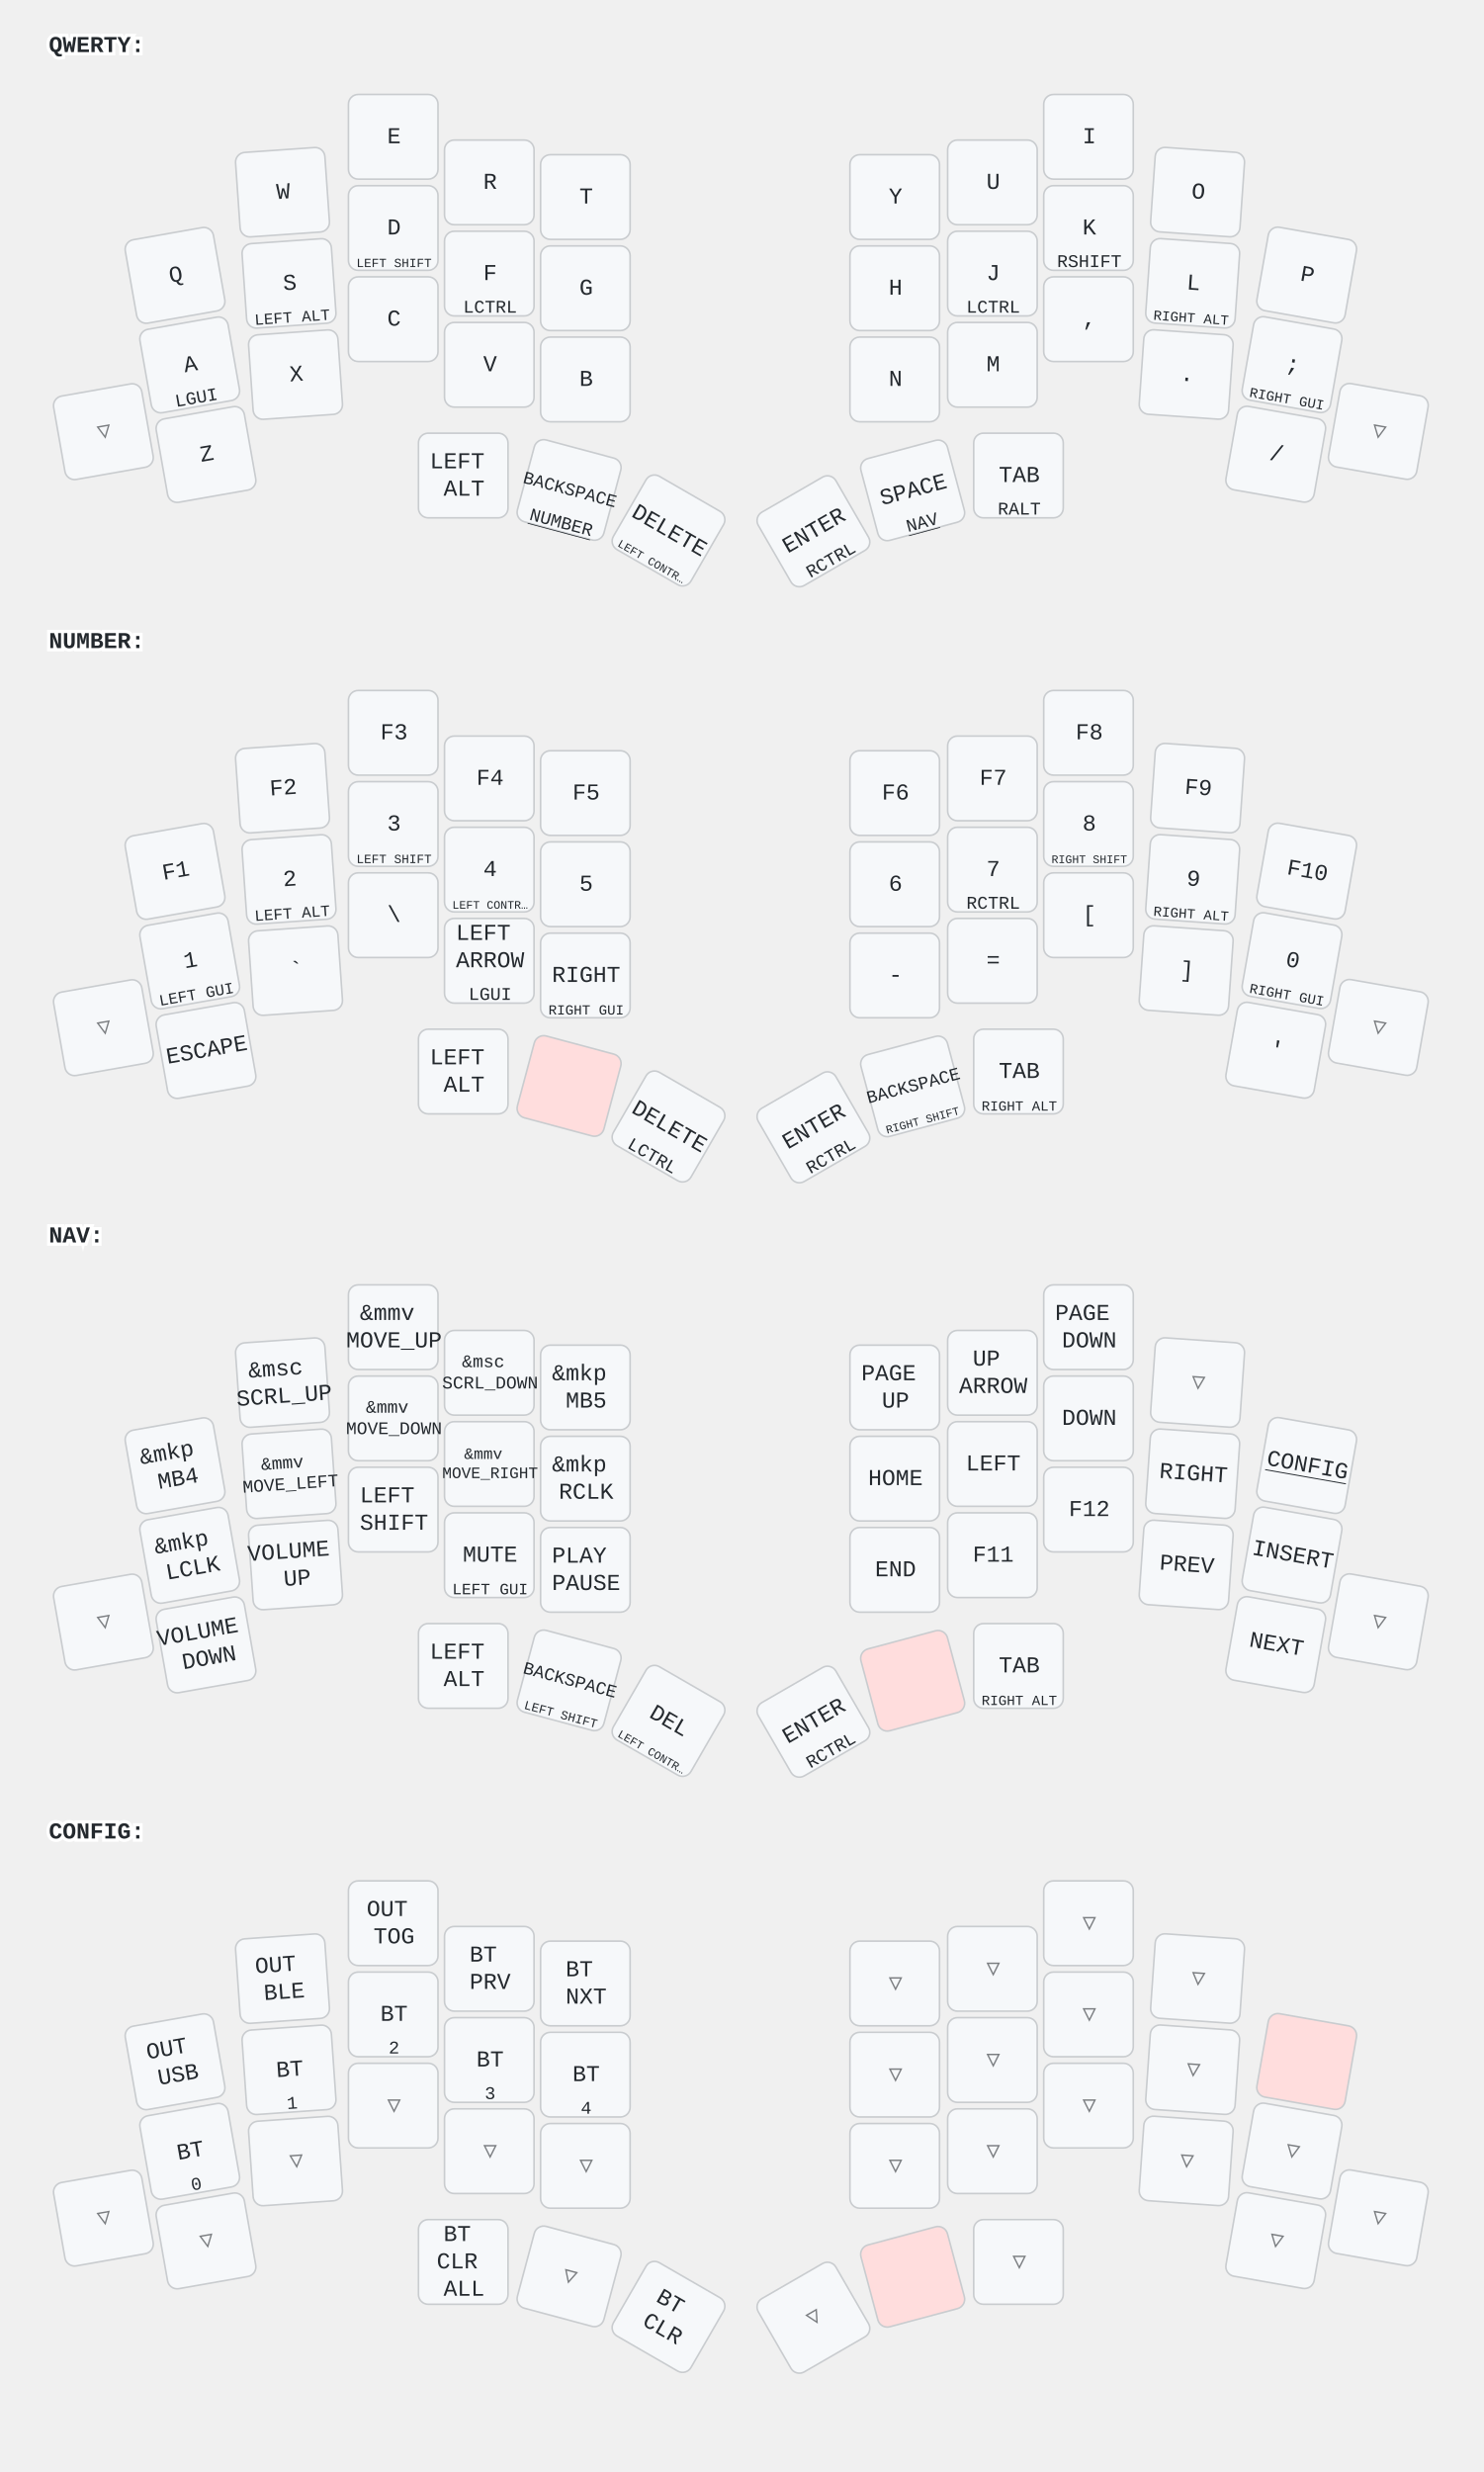
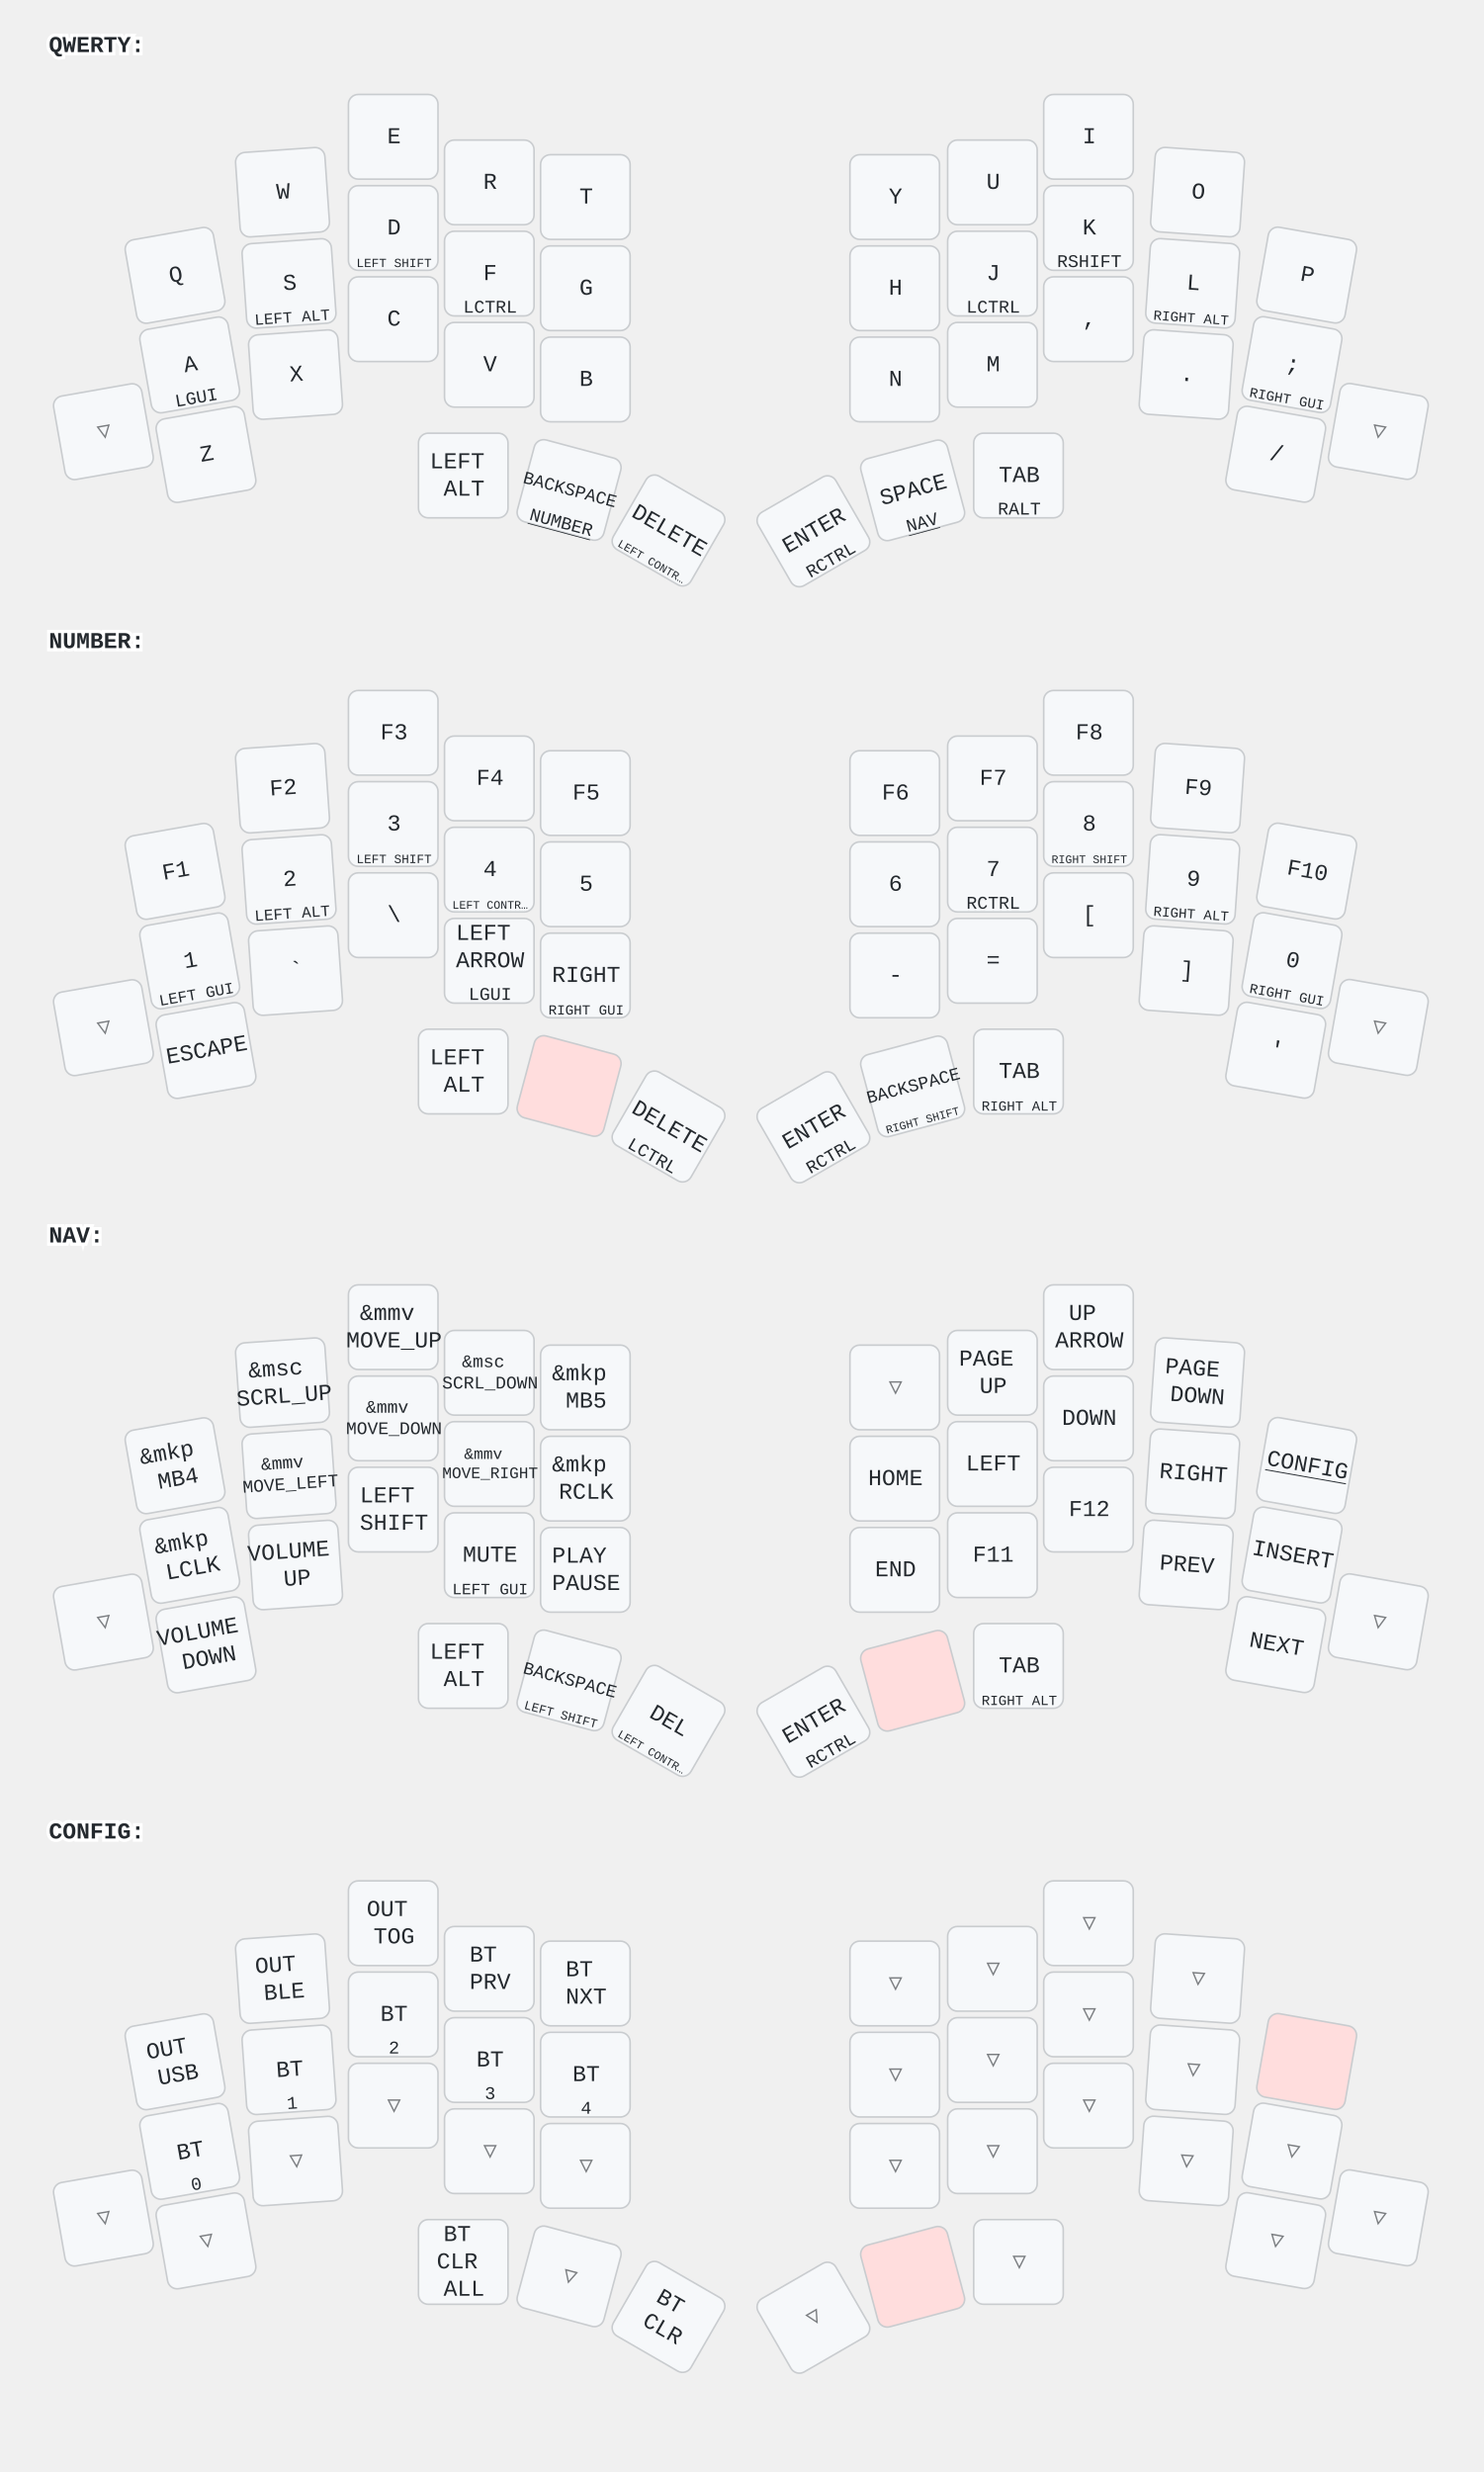
<svg xmlns="http://www.w3.org/2000/svg" width="911" height="1518" viewBox="0 0 911 1518" class="keymap">
  <style>/* inherit to force styles through use tags */
svg path {
    fill: inherit;
}

/* font and background color specifications */
svg.keymap {
    font-family: SFMono-Regular,Consolas,Liberation Mono,Menlo,monospace;
    font-size: 14px;
    font-kerning: normal;
    text-rendering: optimizeLegibility;
    fill: #24292e;
}

/* default key styling */
rect.key {
    fill: #f6f8fa;
}

rect.key, rect.combo {
    stroke: #c9cccf;
    stroke-width: 1;
}

/* default key side styling, only used is draw_key_sides is set */
rect.side {
    filter: brightness(90%);
}

/* color accent for combo boxes */
rect.combo, rect.combo-separate {
    fill: #cdf;
}

/* color accent for held keys */
rect.held, rect.combo.held {
    fill: #fdd;
}

/* color accent for ghost (optional) keys */
rect.ghost, rect.combo.ghost {
    stroke-dasharray: 4, 4;
    stroke-width: 2;
}

text {
    text-anchor: middle;
    dominant-baseline: middle;
}

/* styling for layer labels */
text.label {
    font-weight: bold;
    text-anchor: start;
    stroke: white;
    stroke-width: 4;
    paint-order: stroke;
}

/* styling for optional footer */
text.footer {
    text-anchor: end;
    dominant-baseline: auto;
    stroke: white;
    stroke-width: 4;
    paint-order: stroke;
}

/* styling for combo tap, and key non-tap label text */
text.combo, text.hold, text.shifted, text.left, text.right {
    font-size: 11px;
}

text.hold {
    text-anchor: middle;
    dominant-baseline: auto;
}

text.shifted {
    text-anchor: middle;
    dominant-baseline: hanging;
}

text.left {
    text-anchor: start;
}

text.right {
    text-anchor: end;
}

text.layer-activator {
    text-decoration: underline;
}

/* styling for hold/shifted label text in combo box */
text.combo.hold, text.combo.shifted, text.combo.left, text.combo.right {
    font-size: 8px;
}

/* lighter symbol for transparent keys */
text.trans {
    fill: #7b7e81;
}

/* styling for combo dendrons */
path.combo {
    stroke-width: 1;
    stroke: gray;
    fill: none;
}

/* Start Tabler Icons Cleanup */
/* cannot use height/width with glyphs */
.icon-tabler &gt; path {
    fill: inherit;
    stroke: inherit;
    stroke-width: 2;
}
/* hide tabler's default box */
.icon-tabler &gt; path[stroke="none"][fill="none"] {
    visibility: hidden;
}
/* End Tabler Icons Cleanup */
</style>
  <g transform="translate(30, 0)" class="layer-QWERTY">
    <text x="0" y="28" class="label" id="QWERTY">QWERTY:</text>
    <g transform="translate(0, 56)">
      <g transform="translate(78, 113) rotate(-10.0)" class="key keypos-0">
        <rect rx="6" ry="6" x="-28" y="-26" width="55" height="52" class="key" />
        <text x="0" y="0" class="key tap">Q</text>
      </g>
      <g transform="translate(144, 62) rotate(-4.0)" class="key keypos-1">
        <rect rx="6" ry="6" x="-28" y="-26" width="55" height="52" class="key" />
        <text x="0" y="0" class="key tap">W</text>
      </g>
      <g transform="translate(212, 28)" class="key keypos-2">
        <rect rx="6" ry="6" x="-28" y="-26" width="55" height="52" class="key" />
        <text x="0" y="0" class="key tap">E</text>
      </g>
      <g transform="translate(271, 56)" class="key keypos-3">
        <rect rx="6" ry="6" x="-28" y="-26" width="55" height="52" class="key" />
        <text x="0" y="0" class="key tap">R</text>
      </g>
      <g transform="translate(330, 65)" class="key keypos-4">
        <rect rx="6" ry="6" x="-28" y="-26" width="55" height="52" class="key" />
        <text x="0" y="0" class="key tap">T</text>
      </g>
      <g transform="translate(520, 65)" class="key keypos-5">
        <rect rx="6" ry="6" x="-28" y="-26" width="55" height="52" class="key" />
        <text x="0" y="0" class="key tap">Y</text>
      </g>
      <g transform="translate(580, 56)" class="key keypos-6">
        <rect rx="6" ry="6" x="-28" y="-26" width="55" height="52" class="key" />
        <text x="0" y="0" class="key tap">U</text>
      </g>
      <g transform="translate(639, 28)" class="key keypos-7">
        <rect rx="6" ry="6" x="-28" y="-26" width="55" height="52" class="key" />
        <text x="0" y="0" class="key tap">I</text>
      </g>
      <g transform="translate(706, 62) rotate(4.0)" class="key keypos-8">
        <rect rx="6" ry="6" x="-28" y="-26" width="55" height="52" class="key" />
        <text x="0" y="0" class="key tap">O</text>
      </g>
      <g transform="translate(773, 113) rotate(10.0)" class="key keypos-9">
        <rect rx="6" ry="6" x="-28" y="-26" width="55" height="52" class="key" />
        <text x="0" y="0" class="key tap">P</text>
      </g>
      <g transform="translate(87, 168) rotate(-10.0)" class="key keypos-10">
        <rect rx="6" ry="6" x="-28" y="-26" width="55" height="52" class="key" />
        <text x="0" y="0" class="key tap">A</text>
        <text x="0" y="24" class="key hold">LGUI</text>
      </g>
      <g transform="translate(148, 118) rotate(-4.0)" class="key keypos-11">
        <rect rx="6" ry="6" x="-28" y="-26" width="55" height="52" class="key" />
        <text x="0" y="0" class="key tap">S</text>
        <text x="0" y="24" class="key hold">
          <tspan style="font-size: 88%">LEFT ALT</tspan>
        </text>
      </g>
      <g transform="translate(212, 84)" class="key keypos-12">
        <rect rx="6" ry="6" x="-28" y="-26" width="55" height="52" class="key" />
        <text x="0" y="0" class="key tap">D</text>
        <text x="0" y="24" class="key hold">
          <tspan style="font-size: 70%">LEFT SHIFT</tspan>
        </text>
      </g>
      <g transform="translate(271, 112)" class="key keypos-13">
        <rect rx="6" ry="6" x="-28" y="-26" width="55" height="52" class="key" />
        <text x="0" y="0" class="key tap">F</text>
        <text x="0" y="24" class="key hold">LCTRL</text>
      </g>
      <g transform="translate(330, 121)" class="key keypos-14">
        <rect rx="6" ry="6" x="-28" y="-26" width="55" height="52" class="key" />
        <text x="0" y="0" class="key tap">G</text>
      </g>
      <g transform="translate(520, 121)" class="key keypos-15">
        <rect rx="6" ry="6" x="-28" y="-26" width="55" height="52" class="key" />
        <text x="0" y="0" class="key tap">H</text>
      </g>
      <g transform="translate(580, 112)" class="key keypos-16">
        <rect rx="6" ry="6" x="-28" y="-26" width="55" height="52" class="key" />
        <text x="0" y="0" class="key tap">J</text>
        <text x="0" y="24" class="key hold">LCTRL</text>
      </g>
      <g transform="translate(639, 84)" class="key keypos-17">
        <rect rx="6" ry="6" x="-28" y="-26" width="55" height="52" class="key" />
        <text x="0" y="0" class="key tap">K</text>
        <text x="0" y="24" class="key hold">RSHIFT</text>
      </g>
      <g transform="translate(703, 118) rotate(4.0)" class="key keypos-18">
        <rect rx="6" ry="6" x="-28" y="-26" width="55" height="52" class="key" />
        <text x="0" y="0" class="key tap">L</text>
        <text x="0" y="24" class="key hold">
          <tspan style="font-size: 78%">RIGHT ALT</tspan>
        </text>
      </g>
      <g transform="translate(764, 168) rotate(10.0)" class="key keypos-19">
        <rect rx="6" ry="6" x="-28" y="-26" width="55" height="52" class="key" />
        <text x="0" y="0" class="key tap">;</text>
        <text x="0" y="24" class="key hold">
          <tspan style="font-size: 78%">RIGHT GUI</tspan>
        </text>
      </g>
      <g transform="translate(34, 209) rotate(-10.0)" class="key trans keypos-20">
        <rect rx="6" ry="6" x="-28" y="-26" width="55" height="52" class="key trans" />
        <text x="0" y="0" class="key trans tap">▽</text>
      </g>
      <g transform="translate(97, 223) rotate(-10.0)" class="key keypos-21">
        <rect rx="6" ry="6" x="-28" y="-26" width="55" height="52" class="key" />
        <text x="0" y="0" class="key tap">Z</text>
      </g>
      <g transform="translate(152, 174) rotate(-4.0)" class="key keypos-22">
        <rect rx="6" ry="6" x="-28" y="-26" width="55" height="52" class="key" />
        <text x="0" y="0" class="key tap">X</text>
      </g>
      <g transform="translate(212, 140)" class="key keypos-23">
        <rect rx="6" ry="6" x="-28" y="-26" width="55" height="52" class="key" />
        <text x="0" y="0" class="key tap">C</text>
      </g>
      <g transform="translate(271, 168)" class="key keypos-24">
        <rect rx="6" ry="6" x="-28" y="-26" width="55" height="52" class="key" />
        <text x="0" y="0" class="key tap">V</text>
      </g>
      <g transform="translate(330, 177)" class="key keypos-25">
        <rect rx="6" ry="6" x="-28" y="-26" width="55" height="52" class="key" />
        <text x="0" y="0" class="key tap">B</text>
      </g>
      <g transform="translate(520, 177)" class="key keypos-26">
        <rect rx="6" ry="6" x="-28" y="-26" width="55" height="52" class="key" />
        <text x="0" y="0" class="key tap">N</text>
      </g>
      <g transform="translate(580, 168)" class="key keypos-27">
        <rect rx="6" ry="6" x="-28" y="-26" width="55" height="52" class="key" />
        <text x="0" y="0" class="key tap">M</text>
      </g>
      <g transform="translate(639, 140)" class="key keypos-28">
        <rect rx="6" ry="6" x="-28" y="-26" width="55" height="52" class="key" />
        <text x="0" y="0" class="key tap">,</text>
      </g>
      <g transform="translate(699, 174) rotate(4.0)" class="key keypos-29">
        <rect rx="6" ry="6" x="-28" y="-26" width="55" height="52" class="key" />
        <text x="0" y="0" class="key tap">.</text>
      </g>
      <g transform="translate(754, 223) rotate(10.0)" class="key keypos-30">
        <rect rx="6" ry="6" x="-28" y="-26" width="55" height="52" class="key" />
        <text x="0" y="0" class="key tap">/</text>
      </g>
      <g transform="translate(817, 209) rotate(10.0)" class="key trans keypos-31">
        <rect rx="6" ry="6" x="-28" y="-26" width="55" height="52" class="key trans" />
        <text x="0" y="0" class="key trans tap">▽</text>
      </g>
      <g transform="translate(255, 236)" class="key keypos-32">
        <rect rx="6" ry="6" x="-28" y="-26" width="55" height="52" class="key" />
        <text x="0" y="0" class="key tap">
          <tspan x="0" dy="-0.6em">LEFT</tspan>
          <tspan x="0" dy="1.2em">ALT</tspan>
        </text>
      </g>
      <g transform="translate(320, 245) rotate(15.0)" class="key keypos-33">
        <rect rx="6" ry="6" x="-28" y="-26" width="55" height="52" class="key" />
        <text x="0" y="0" class="key tap">
          <tspan style="font-size: 78%">BACKSPACE</tspan>
        </text>
        <a href="#NUMBER">
          <text x="0" y="24" class="key hold layer-activator">NUMBER</text>
        </a>
      </g>
      <g transform="translate(381, 270) rotate(30.0)" class="key keypos-34">
        <rect rx="6" ry="6" x="-28" y="-26" width="55" height="52" class="key" />
        <text x="0" y="0" class="key tap">DELETE</text>
        <text x="0" y="24" class="key hold">
          <tspan style="font-size: 64%">LEFT CONTR…</tspan>
        </text>
      </g>
      <g transform="translate(470, 270) rotate(-30.0)" class="key keypos-35">
        <rect rx="6" ry="6" x="-28" y="-26" width="55" height="52" class="key" />
        <text x="0" y="0" class="key tap">ENTER</text>
        <text x="0" y="24" class="key hold">RCTRL</text>
      </g>
      <g transform="translate(531, 245) rotate(-15.0)" class="key keypos-36">
        <rect rx="6" ry="6" x="-28" y="-26" width="55" height="52" class="key" />
        <text x="0" y="0" class="key tap">SPACE</text>
        <a href="#NAV">
          <text x="0" y="24" class="key hold layer-activator">NAV</text>
        </a>
      </g>
      <g transform="translate(596, 236)" class="key keypos-37">
        <rect rx="6" ry="6" x="-28" y="-26" width="55" height="52" class="key" />
        <text x="0" y="0" class="key tap">TAB</text>
        <text x="0" y="24" class="key hold">RALT</text>
      </g>
    </g>
  </g>
  <g transform="translate(30, 366)" class="layer-NUMBER">
    <text x="0" y="28" class="label" id="NUMBER">NUMBER:</text>
    <g transform="translate(0, 56)">
      <g transform="translate(78, 113) rotate(-10.0)" class="key keypos-0">
        <rect rx="6" ry="6" x="-28" y="-26" width="55" height="52" class="key" />
        <text x="0" y="0" class="key tap">F1</text>
      </g>
      <g transform="translate(144, 62) rotate(-4.0)" class="key keypos-1">
        <rect rx="6" ry="6" x="-28" y="-26" width="55" height="52" class="key" />
        <text x="0" y="0" class="key tap">F2</text>
      </g>
      <g transform="translate(212, 28)" class="key keypos-2">
        <rect rx="6" ry="6" x="-28" y="-26" width="55" height="52" class="key" />
        <text x="0" y="0" class="key tap">F3</text>
      </g>
      <g transform="translate(271, 56)" class="key keypos-3">
        <rect rx="6" ry="6" x="-28" y="-26" width="55" height="52" class="key" />
        <text x="0" y="0" class="key tap">F4</text>
      </g>
      <g transform="translate(330, 65)" class="key keypos-4">
        <rect rx="6" ry="6" x="-28" y="-26" width="55" height="52" class="key" />
        <text x="0" y="0" class="key tap">F5</text>
      </g>
      <g transform="translate(520, 65)" class="key keypos-5">
        <rect rx="6" ry="6" x="-28" y="-26" width="55" height="52" class="key" />
        <text x="0" y="0" class="key tap">F6</text>
      </g>
      <g transform="translate(580, 56)" class="key keypos-6">
        <rect rx="6" ry="6" x="-28" y="-26" width="55" height="52" class="key" />
        <text x="0" y="0" class="key tap">F7</text>
      </g>
      <g transform="translate(639, 28)" class="key keypos-7">
        <rect rx="6" ry="6" x="-28" y="-26" width="55" height="52" class="key" />
        <text x="0" y="0" class="key tap">F8</text>
      </g>
      <g transform="translate(706, 62) rotate(4.0)" class="key keypos-8">
        <rect rx="6" ry="6" x="-28" y="-26" width="55" height="52" class="key" />
        <text x="0" y="0" class="key tap">F9</text>
      </g>
      <g transform="translate(773, 113) rotate(10.0)" class="key keypos-9">
        <rect rx="6" ry="6" x="-28" y="-26" width="55" height="52" class="key" />
        <text x="0" y="0" class="key tap">F10</text>
      </g>
      <g transform="translate(87, 168) rotate(-10.0)" class="key keypos-10">
        <rect rx="6" ry="6" x="-28" y="-26" width="55" height="52" class="key" />
        <text x="0" y="0" class="key tap">1</text>
        <text x="0" y="24" class="key hold">
          <tspan style="font-size: 88%">LEFT GUI</tspan>
        </text>
      </g>
      <g transform="translate(148, 118) rotate(-4.0)" class="key keypos-11">
        <rect rx="6" ry="6" x="-28" y="-26" width="55" height="52" class="key" />
        <text x="0" y="0" class="key tap">2</text>
        <text x="0" y="24" class="key hold">
          <tspan style="font-size: 88%">LEFT ALT</tspan>
        </text>
      </g>
      <g transform="translate(212, 84)" class="key keypos-12">
        <rect rx="6" ry="6" x="-28" y="-26" width="55" height="52" class="key" />
        <text x="0" y="0" class="key tap">3</text>
        <text x="0" y="24" class="key hold">
          <tspan style="font-size: 70%">LEFT SHIFT</tspan>
        </text>
      </g>
      <g transform="translate(271, 112)" class="key keypos-13">
        <rect rx="6" ry="6" x="-28" y="-26" width="55" height="52" class="key" />
        <text x="0" y="0" class="key tap">4</text>
        <text x="0" y="24" class="key hold">
          <tspan style="font-size: 64%">LEFT CONTR…</tspan>
        </text>
      </g>
      <g transform="translate(330, 121)" class="key keypos-14">
        <rect rx="6" ry="6" x="-28" y="-26" width="55" height="52" class="key" />
        <text x="0" y="0" class="key tap">5</text>
      </g>
      <g transform="translate(520, 121)" class="key keypos-15">
        <rect rx="6" ry="6" x="-28" y="-26" width="55" height="52" class="key" />
        <text x="0" y="0" class="key tap">6</text>
      </g>
      <g transform="translate(580, 112)" class="key keypos-16">
        <rect rx="6" ry="6" x="-28" y="-26" width="55" height="52" class="key" />
        <text x="0" y="0" class="key tap">7</text>
        <text x="0" y="24" class="key hold">RCTRL</text>
      </g>
      <g transform="translate(639, 84)" class="key keypos-17">
        <rect rx="6" ry="6" x="-28" y="-26" width="55" height="52" class="key" />
        <text x="0" y="0" class="key tap">8</text>
        <text x="0" y="24" class="key hold">
          <tspan style="font-size: 64%">RIGHT SHIFT</tspan>
        </text>
      </g>
      <g transform="translate(703, 118) rotate(4.0)" class="key keypos-18">
        <rect rx="6" ry="6" x="-28" y="-26" width="55" height="52" class="key" />
        <text x="0" y="0" class="key tap">9</text>
        <text x="0" y="24" class="key hold">
          <tspan style="font-size: 78%">RIGHT ALT</tspan>
        </text>
      </g>
      <g transform="translate(764, 168) rotate(10.0)" class="key keypos-19">
        <rect rx="6" ry="6" x="-28" y="-26" width="55" height="52" class="key" />
        <text x="0" y="0" class="key tap">0</text>
        <text x="0" y="24" class="key hold">
          <tspan style="font-size: 78%">RIGHT GUI</tspan>
        </text>
      </g>
      <g transform="translate(34, 209) rotate(-10.0)" class="key trans keypos-20">
        <rect rx="6" ry="6" x="-28" y="-26" width="55" height="52" class="key trans" />
        <text x="0" y="0" class="key trans tap">▽</text>
      </g>
      <g transform="translate(97, 223) rotate(-10.0)" class="key keypos-21">
        <rect rx="6" ry="6" x="-28" y="-26" width="55" height="52" class="key" />
        <text x="0" y="0" class="key tap">ESCAPE</text>
      </g>
      <g transform="translate(152, 174) rotate(-4.0)" class="key keypos-22">
        <rect rx="6" ry="6" x="-28" y="-26" width="55" height="52" class="key" />
        <text x="0" y="0" class="key tap">`</text>
      </g>
      <g transform="translate(212, 140)" class="key keypos-23">
        <rect rx="6" ry="6" x="-28" y="-26" width="55" height="52" class="key" />
        <text x="0" y="0" class="key tap">\</text>
      </g>
      <g transform="translate(271, 168)" class="key keypos-24">
        <rect rx="6" ry="6" x="-28" y="-26" width="55" height="52" class="key" />
        <text x="0" y="0" class="key tap">
          <tspan x="0" dy="-1.2em">LEFT</tspan>
          <tspan x="0" dy="1.2em">ARROW</tspan>
        </text>
        <text x="0" y="24" class="key hold">LGUI</text>
      </g>
      <g transform="translate(330, 177)" class="key keypos-25">
        <rect rx="6" ry="6" x="-28" y="-26" width="55" height="52" class="key" />
        <text x="0" y="0" class="key tap">RIGHT</text>
        <text x="0" y="24" class="key hold">
          <tspan style="font-size: 78%">RIGHT GUI</tspan>
        </text>
      </g>
      <g transform="translate(520, 177)" class="key keypos-26">
        <rect rx="6" ry="6" x="-28" y="-26" width="55" height="52" class="key" />
        <text x="0" y="0" class="key tap">-</text>
      </g>
      <g transform="translate(580, 168)" class="key keypos-27">
        <rect rx="6" ry="6" x="-28" y="-26" width="55" height="52" class="key" />
        <text x="0" y="0" class="key tap">=</text>
      </g>
      <g transform="translate(639, 140)" class="key keypos-28">
        <rect rx="6" ry="6" x="-28" y="-26" width="55" height="52" class="key" />
        <text x="0" y="0" class="key tap">[</text>
      </g>
      <g transform="translate(699, 174) rotate(4.0)" class="key keypos-29">
        <rect rx="6" ry="6" x="-28" y="-26" width="55" height="52" class="key" />
        <text x="0" y="0" class="key tap">]</text>
      </g>
      <g transform="translate(754, 223) rotate(10.0)" class="key keypos-30">
        <rect rx="6" ry="6" x="-28" y="-26" width="55" height="52" class="key" />
        <text x="0" y="0" class="key tap">'</text>
      </g>
      <g transform="translate(817, 209) rotate(10.0)" class="key trans keypos-31">
        <rect rx="6" ry="6" x="-28" y="-26" width="55" height="52" class="key trans" />
        <text x="0" y="0" class="key trans tap">▽</text>
      </g>
      <g transform="translate(255, 236)" class="key keypos-32">
        <rect rx="6" ry="6" x="-28" y="-26" width="55" height="52" class="key" />
        <text x="0" y="0" class="key tap">
          <tspan x="0" dy="-0.6em">LEFT</tspan>
          <tspan x="0" dy="1.2em">ALT</tspan>
        </text>
      </g>
      <g transform="translate(320, 245) rotate(15.0)" class="key held keypos-33">
        <rect rx="6" ry="6" x="-28" y="-26" width="55" height="52" class="key held" />
      </g>
      <g transform="translate(381, 270) rotate(30.0)" class="key keypos-34">
        <rect rx="6" ry="6" x="-28" y="-26" width="55" height="52" class="key" />
        <text x="0" y="0" class="key tap">DELETE</text>
        <text x="0" y="24" class="key hold">LCTRL</text>
      </g>
      <g transform="translate(470, 270) rotate(-30.0)" class="key keypos-35">
        <rect rx="6" ry="6" x="-28" y="-26" width="55" height="52" class="key" />
        <text x="0" y="0" class="key tap">ENTER</text>
        <text x="0" y="24" class="key hold">RCTRL</text>
      </g>
      <g transform="translate(531, 245) rotate(-15.0)" class="key keypos-36">
        <rect rx="6" ry="6" x="-28" y="-26" width="55" height="52" class="key" />
        <text x="0" y="0" class="key tap">
          <tspan style="font-size: 78%">BACKSPACE</tspan>
        </text>
        <text x="0" y="24" class="key hold">
          <tspan style="font-size: 64%">RIGHT SHIFT</tspan>
        </text>
      </g>
      <g transform="translate(596, 236)" class="key keypos-37">
        <rect rx="6" ry="6" x="-28" y="-26" width="55" height="52" class="key" />
        <text x="0" y="0" class="key tap">TAB</text>
        <text x="0" y="24" class="key hold">
          <tspan style="font-size: 78%">RIGHT ALT</tspan>
        </text>
      </g>
    </g>
  </g>
  <g transform="translate(30, 731)" class="layer-NAV">
    <text x="0" y="28" class="label" id="NAV">NAV:</text>
    <g transform="translate(0, 56)">
      <g transform="translate(78, 113) rotate(-10.0)" class="key keypos-0">
        <rect rx="6" ry="6" x="-28" y="-26" width="55" height="52" class="key" />
        <text x="0" y="0" class="key tap">
          <tspan x="0" dy="-0.6em">&amp;mkp</tspan>
          <tspan x="0" dy="1.2em">MB4</tspan>
        </text>
      </g>
      <g transform="translate(144, 62) rotate(-4.0)" class="key keypos-1">
        <rect rx="6" ry="6" x="-28" y="-26" width="55" height="52" class="key" />
        <text x="0" y="0" class="key tap">
          <tspan x="0" dy="-0.6em">&amp;msc</tspan>
          <tspan x="0" dy="1.2em">SCRL_UP</tspan>
        </text>
      </g>
      <g transform="translate(212, 28)" class="key keypos-2">
        <rect rx="6" ry="6" x="-28" y="-26" width="55" height="52" class="key" />
        <text x="0" y="0" class="key tap">
          <tspan x="0" dy="-0.6em">&amp;mmv</tspan>
          <tspan x="0" dy="1.2em">MOVE_UP</tspan>
        </text>
      </g>
      <g transform="translate(271, 56)" class="key keypos-3">
        <rect rx="6" ry="6" x="-28" y="-26" width="55" height="52" class="key" />
        <text x="0" y="0" class="key tap">
          <tspan x="0" dy="-0.6em" style="font-size: 78%">&amp;msc</tspan>
          <tspan x="0" dy="1.2em" style="font-size: 78%">SCRL_DOWN</tspan>
        </text>
      </g>
      <g transform="translate(330, 65)" class="key keypos-4">
        <rect rx="6" ry="6" x="-28" y="-26" width="55" height="52" class="key" />
        <text x="0" y="0" class="key tap">
          <tspan x="0" dy="-0.6em">&amp;mkp</tspan>
          <tspan x="0" dy="1.2em">MB5</tspan>
        </text>
      </g>
-       <g transform="translate(520, 65)" class="key keypos-5">
+       <g transform="translate(520, 65)" class="key trans keypos-5">
+         <rect rx="6" ry="6" x="-28" y="-26" width="55" height="52" class="key trans" />
+         <text x="0" y="0" class="key trans tap">▽</text>
+       </g>
+       <g transform="translate(580, 56)" class="key keypos-6">
        <rect rx="6" ry="6" x="-28" y="-26" width="55" height="52" class="key" />
        <text x="0" y="0" class="key tap">
          <tspan x="0" dy="-0.6em">PAGE</tspan>
          <tspan x="0" dy="1.2em">UP</tspan>
        </text>
      </g>
-       <g transform="translate(580, 56)" class="key keypos-6">
+       <g transform="translate(639, 28)" class="key keypos-7">
        <rect rx="6" ry="6" x="-28" y="-26" width="55" height="52" class="key" />
        <text x="0" y="0" class="key tap">
          <tspan x="0" dy="-0.6em">UP</tspan>
          <tspan x="0" dy="1.2em">ARROW</tspan>
        </text>
      </g>
-       <g transform="translate(639, 28)" class="key keypos-7">
+       <g transform="translate(706, 62) rotate(4.0)" class="key keypos-8">
        <rect rx="6" ry="6" x="-28" y="-26" width="55" height="52" class="key" />
        <text x="0" y="0" class="key tap">
          <tspan x="0" dy="-0.6em">PAGE</tspan>
          <tspan x="0" dy="1.2em">DOWN</tspan>
        </text>
-       </g>
-       <g transform="translate(706, 62) rotate(4.0)" class="key trans keypos-8">
-         <rect rx="6" ry="6" x="-28" y="-26" width="55" height="52" class="key trans" />
-         <text x="0" y="0" class="key trans tap">▽</text>
      </g>
      <g transform="translate(773, 113) rotate(10.0)" class="key keypos-9">
        <rect rx="6" ry="6" x="-28" y="-26" width="55" height="52" class="key" />
        <a href="#CONFIG">
          <text x="0" y="0" class="key tap layer-activator">CONFIG</text>
        </a>
      </g>
      <g transform="translate(87, 168) rotate(-10.0)" class="key keypos-10">
        <rect rx="6" ry="6" x="-28" y="-26" width="55" height="52" class="key" />
        <text x="0" y="0" class="key tap">
          <tspan x="0" dy="-0.6em">&amp;mkp</tspan>
          <tspan x="0" dy="1.2em">LCLK</tspan>
        </text>
      </g>
      <g transform="translate(148, 118) rotate(-4.0)" class="key keypos-11">
        <rect rx="6" ry="6" x="-28" y="-26" width="55" height="52" class="key" />
        <text x="0" y="0" class="key tap">
          <tspan x="0" dy="-0.6em" style="font-size: 78%">&amp;mmv</tspan>
          <tspan x="0" dy="1.2em" style="font-size: 78%">MOVE_LEFT</tspan>
        </text>
      </g>
      <g transform="translate(212, 84)" class="key keypos-12">
        <rect rx="6" ry="6" x="-28" y="-26" width="55" height="52" class="key" />
        <text x="0" y="0" class="key tap">
          <tspan x="0" dy="-0.6em" style="font-size: 78%">&amp;mmv</tspan>
          <tspan x="0" dy="1.2em" style="font-size: 78%">MOVE_DOWN</tspan>
        </text>
      </g>
      <g transform="translate(271, 112)" class="key keypos-13">
        <rect rx="6" ry="6" x="-28" y="-26" width="55" height="52" class="key" />
        <text x="0" y="0" class="key tap">
          <tspan x="0" dy="-0.6em" style="font-size: 70%">&amp;mmv</tspan>
          <tspan x="0" dy="1.2em" style="font-size: 70%">MOVE_RIGHT</tspan>
        </text>
      </g>
      <g transform="translate(330, 121)" class="key keypos-14">
        <rect rx="6" ry="6" x="-28" y="-26" width="55" height="52" class="key" />
        <text x="0" y="0" class="key tap">
          <tspan x="0" dy="-0.6em">&amp;mkp</tspan>
          <tspan x="0" dy="1.2em">RCLK</tspan>
        </text>
      </g>
      <g transform="translate(520, 121)" class="key keypos-15">
        <rect rx="6" ry="6" x="-28" y="-26" width="55" height="52" class="key" />
        <text x="0" y="0" class="key tap">HOME</text>
      </g>
      <g transform="translate(580, 112)" class="key keypos-16">
        <rect rx="6" ry="6" x="-28" y="-26" width="55" height="52" class="key" />
        <text x="0" y="0" class="key tap">LEFT</text>
      </g>
      <g transform="translate(639, 84)" class="key keypos-17">
        <rect rx="6" ry="6" x="-28" y="-26" width="55" height="52" class="key" />
        <text x="0" y="0" class="key tap">DOWN</text>
      </g>
      <g transform="translate(703, 118) rotate(4.0)" class="key keypos-18">
        <rect rx="6" ry="6" x="-28" y="-26" width="55" height="52" class="key" />
        <text x="0" y="0" class="key tap">RIGHT</text>
      </g>
      <g transform="translate(764, 168) rotate(10.0)" class="key keypos-19">
        <rect rx="6" ry="6" x="-28" y="-26" width="55" height="52" class="key" />
        <text x="0" y="0" class="key tap">INSERT</text>
      </g>
      <g transform="translate(34, 209) rotate(-10.0)" class="key trans keypos-20">
        <rect rx="6" ry="6" x="-28" y="-26" width="55" height="52" class="key trans" />
        <text x="0" y="0" class="key trans tap">▽</text>
      </g>
      <g transform="translate(97, 223) rotate(-10.0)" class="key keypos-21">
        <rect rx="6" ry="6" x="-28" y="-26" width="55" height="52" class="key" />
        <text x="0" y="0" class="key tap">
          <tspan x="0" dy="-0.6em">VOLUME</tspan>
          <tspan x="0" dy="1.2em">DOWN</tspan>
        </text>
      </g>
      <g transform="translate(152, 174) rotate(-4.0)" class="key keypos-22">
        <rect rx="6" ry="6" x="-28" y="-26" width="55" height="52" class="key" />
        <text x="0" y="0" class="key tap">
          <tspan x="0" dy="-0.6em">VOLUME</tspan>
          <tspan x="0" dy="1.2em">UP</tspan>
        </text>
      </g>
      <g transform="translate(212, 140)" class="key keypos-23">
        <rect rx="6" ry="6" x="-28" y="-26" width="55" height="52" class="key" />
        <text x="0" y="0" class="key tap">
          <tspan x="0" dy="-0.6em">LEFT</tspan>
          <tspan x="0" dy="1.2em">SHIFT</tspan>
        </text>
      </g>
      <g transform="translate(271, 168)" class="key keypos-24">
        <rect rx="6" ry="6" x="-28" y="-26" width="55" height="52" class="key" />
        <text x="0" y="0" class="key tap">MUTE</text>
        <text x="0" y="24" class="key hold">
          <tspan style="font-size: 88%">LEFT GUI</tspan>
        </text>
      </g>
      <g transform="translate(330, 177)" class="key keypos-25">
        <rect rx="6" ry="6" x="-28" y="-26" width="55" height="52" class="key" />
        <text x="0" y="0" class="key tap">
          <tspan x="0" dy="-0.6em">PLAY</tspan>
          <tspan x="0" dy="1.2em">PAUSE</tspan>
        </text>
      </g>
      <g transform="translate(520, 177)" class="key keypos-26">
        <rect rx="6" ry="6" x="-28" y="-26" width="55" height="52" class="key" />
        <text x="0" y="0" class="key tap">END</text>
      </g>
      <g transform="translate(580, 168)" class="key keypos-27">
        <rect rx="6" ry="6" x="-28" y="-26" width="55" height="52" class="key" />
        <text x="0" y="0" class="key tap">F11</text>
      </g>
      <g transform="translate(639, 140)" class="key keypos-28">
        <rect rx="6" ry="6" x="-28" y="-26" width="55" height="52" class="key" />
        <text x="0" y="0" class="key tap">F12</text>
      </g>
      <g transform="translate(699, 174) rotate(4.0)" class="key keypos-29">
        <rect rx="6" ry="6" x="-28" y="-26" width="55" height="52" class="key" />
        <text x="0" y="0" class="key tap">PREV</text>
      </g>
      <g transform="translate(754, 223) rotate(10.0)" class="key keypos-30">
        <rect rx="6" ry="6" x="-28" y="-26" width="55" height="52" class="key" />
        <text x="0" y="0" class="key tap">NEXT</text>
      </g>
      <g transform="translate(817, 209) rotate(10.0)" class="key trans keypos-31">
        <rect rx="6" ry="6" x="-28" y="-26" width="55" height="52" class="key trans" />
        <text x="0" y="0" class="key trans tap">▽</text>
      </g>
      <g transform="translate(255, 236)" class="key keypos-32">
        <rect rx="6" ry="6" x="-28" y="-26" width="55" height="52" class="key" />
        <text x="0" y="0" class="key tap">
          <tspan x="0" dy="-0.6em">LEFT</tspan>
          <tspan x="0" dy="1.2em">ALT</tspan>
        </text>
      </g>
      <g transform="translate(320, 245) rotate(15.0)" class="key keypos-33">
        <rect rx="6" ry="6" x="-28" y="-26" width="55" height="52" class="key" />
        <text x="0" y="0" class="key tap">
          <tspan style="font-size: 78%">BACKSPACE</tspan>
        </text>
        <text x="0" y="24" class="key hold">
          <tspan style="font-size: 70%">LEFT SHIFT</tspan>
        </text>
      </g>
      <g transform="translate(381, 270) rotate(30.0)" class="key keypos-34">
        <rect rx="6" ry="6" x="-28" y="-26" width="55" height="52" class="key" />
        <text x="0" y="0" class="key tap">DEL</text>
        <text x="0" y="24" class="key hold">
          <tspan style="font-size: 64%">LEFT CONTR…</tspan>
        </text>
      </g>
      <g transform="translate(470, 270) rotate(-30.0)" class="key keypos-35">
        <rect rx="6" ry="6" x="-28" y="-26" width="55" height="52" class="key" />
        <text x="0" y="0" class="key tap">ENTER</text>
        <text x="0" y="24" class="key hold">RCTRL</text>
      </g>
      <g transform="translate(531, 245) rotate(-15.0)" class="key held keypos-36">
        <rect rx="6" ry="6" x="-28" y="-26" width="55" height="52" class="key held" />
      </g>
      <g transform="translate(596, 236)" class="key keypos-37">
        <rect rx="6" ry="6" x="-28" y="-26" width="55" height="52" class="key" />
        <text x="0" y="0" class="key tap">TAB</text>
        <text x="0" y="24" class="key hold">
          <tspan style="font-size: 78%">RIGHT ALT</tspan>
        </text>
      </g>
    </g>
  </g>
  <g transform="translate(30, 1097)" class="layer-CONFIG">
    <text x="0" y="28" class="label" id="CONFIG">CONFIG:</text>
    <g transform="translate(0, 56)">
      <g transform="translate(78, 113) rotate(-10.0)" class="key keypos-0">
        <rect rx="6" ry="6" x="-28" y="-26" width="55" height="52" class="key" />
        <text x="0" y="0" class="key tap">
          <tspan x="0" dy="-0.6em">OUT</tspan>
          <tspan x="0" dy="1.2em">USB</tspan>
        </text>
      </g>
      <g transform="translate(144, 62) rotate(-4.0)" class="key keypos-1">
        <rect rx="6" ry="6" x="-28" y="-26" width="55" height="52" class="key" />
        <text x="0" y="0" class="key tap">
          <tspan x="0" dy="-0.6em">OUT</tspan>
          <tspan x="0" dy="1.2em">BLE</tspan>
        </text>
      </g>
      <g transform="translate(212, 28)" class="key keypos-2">
        <rect rx="6" ry="6" x="-28" y="-26" width="55" height="52" class="key" />
        <text x="0" y="0" class="key tap">
          <tspan x="0" dy="-0.6em">OUT</tspan>
          <tspan x="0" dy="1.2em">TOG</tspan>
        </text>
      </g>
      <g transform="translate(271, 56)" class="key keypos-3">
        <rect rx="6" ry="6" x="-28" y="-26" width="55" height="52" class="key" />
        <text x="0" y="0" class="key tap">
          <tspan x="0" dy="-0.6em">BT</tspan>
          <tspan x="0" dy="1.2em">PRV</tspan>
        </text>
      </g>
      <g transform="translate(330, 65)" class="key keypos-4">
        <rect rx="6" ry="6" x="-28" y="-26" width="55" height="52" class="key" />
        <text x="0" y="0" class="key tap">
          <tspan x="0" dy="-0.6em">BT</tspan>
          <tspan x="0" dy="1.2em">NXT</tspan>
        </text>
      </g>
      <g transform="translate(520, 65)" class="key trans keypos-5">
        <rect rx="6" ry="6" x="-28" y="-26" width="55" height="52" class="key trans" />
        <text x="0" y="0" class="key trans tap">▽</text>
      </g>
      <g transform="translate(580, 56)" class="key trans keypos-6">
        <rect rx="6" ry="6" x="-28" y="-26" width="55" height="52" class="key trans" />
        <text x="0" y="0" class="key trans tap">▽</text>
      </g>
      <g transform="translate(639, 28)" class="key trans keypos-7">
        <rect rx="6" ry="6" x="-28" y="-26" width="55" height="52" class="key trans" />
        <text x="0" y="0" class="key trans tap">▽</text>
      </g>
      <g transform="translate(706, 62) rotate(4.0)" class="key trans keypos-8">
        <rect rx="6" ry="6" x="-28" y="-26" width="55" height="52" class="key trans" />
        <text x="0" y="0" class="key trans tap">▽</text>
      </g>
      <g transform="translate(773, 113) rotate(10.0)" class="key held keypos-9">
        <rect rx="6" ry="6" x="-28" y="-26" width="55" height="52" class="key held" />
      </g>
      <g transform="translate(87, 168) rotate(-10.0)" class="key keypos-10">
        <rect rx="6" ry="6" x="-28" y="-26" width="55" height="52" class="key" />
        <text x="0" y="0" class="key tap">BT</text>
        <text x="0" y="24" class="key hold">0</text>
      </g>
      <g transform="translate(148, 118) rotate(-4.0)" class="key keypos-11">
        <rect rx="6" ry="6" x="-28" y="-26" width="55" height="52" class="key" />
        <text x="0" y="0" class="key tap">BT</text>
        <text x="0" y="24" class="key hold">1</text>
      </g>
      <g transform="translate(212, 84)" class="key keypos-12">
        <rect rx="6" ry="6" x="-28" y="-26" width="55" height="52" class="key" />
        <text x="0" y="0" class="key tap">BT</text>
        <text x="0" y="24" class="key hold">2</text>
      </g>
      <g transform="translate(271, 112)" class="key keypos-13">
        <rect rx="6" ry="6" x="-28" y="-26" width="55" height="52" class="key" />
        <text x="0" y="0" class="key tap">BT</text>
        <text x="0" y="24" class="key hold">3</text>
      </g>
      <g transform="translate(330, 121)" class="key keypos-14">
        <rect rx="6" ry="6" x="-28" y="-26" width="55" height="52" class="key" />
        <text x="0" y="0" class="key tap">BT</text>
        <text x="0" y="24" class="key hold">4</text>
      </g>
      <g transform="translate(520, 121)" class="key trans keypos-15">
        <rect rx="6" ry="6" x="-28" y="-26" width="55" height="52" class="key trans" />
        <text x="0" y="0" class="key trans tap">▽</text>
      </g>
      <g transform="translate(580, 112)" class="key trans keypos-16">
        <rect rx="6" ry="6" x="-28" y="-26" width="55" height="52" class="key trans" />
        <text x="0" y="0" class="key trans tap">▽</text>
      </g>
      <g transform="translate(639, 84)" class="key trans keypos-17">
        <rect rx="6" ry="6" x="-28" y="-26" width="55" height="52" class="key trans" />
        <text x="0" y="0" class="key trans tap">▽</text>
      </g>
      <g transform="translate(703, 118) rotate(4.0)" class="key trans keypos-18">
        <rect rx="6" ry="6" x="-28" y="-26" width="55" height="52" class="key trans" />
        <text x="0" y="0" class="key trans tap">▽</text>
      </g>
      <g transform="translate(764, 168) rotate(10.0)" class="key trans keypos-19">
        <rect rx="6" ry="6" x="-28" y="-26" width="55" height="52" class="key trans" />
        <text x="0" y="0" class="key trans tap">▽</text>
      </g>
      <g transform="translate(34, 209) rotate(-10.0)" class="key trans keypos-20">
        <rect rx="6" ry="6" x="-28" y="-26" width="55" height="52" class="key trans" />
        <text x="0" y="0" class="key trans tap">▽</text>
      </g>
      <g transform="translate(97, 223) rotate(-10.0)" class="key trans keypos-21">
        <rect rx="6" ry="6" x="-28" y="-26" width="55" height="52" class="key trans" />
        <text x="0" y="0" class="key trans tap">▽</text>
      </g>
      <g transform="translate(152, 174) rotate(-4.0)" class="key trans keypos-22">
        <rect rx="6" ry="6" x="-28" y="-26" width="55" height="52" class="key trans" />
        <text x="0" y="0" class="key trans tap">▽</text>
      </g>
      <g transform="translate(212, 140)" class="key trans keypos-23">
        <rect rx="6" ry="6" x="-28" y="-26" width="55" height="52" class="key trans" />
        <text x="0" y="0" class="key trans tap">▽</text>
      </g>
      <g transform="translate(271, 168)" class="key trans keypos-24">
        <rect rx="6" ry="6" x="-28" y="-26" width="55" height="52" class="key trans" />
        <text x="0" y="0" class="key trans tap">▽</text>
      </g>
      <g transform="translate(330, 177)" class="key trans keypos-25">
        <rect rx="6" ry="6" x="-28" y="-26" width="55" height="52" class="key trans" />
        <text x="0" y="0" class="key trans tap">▽</text>
      </g>
      <g transform="translate(520, 177)" class="key trans keypos-26">
        <rect rx="6" ry="6" x="-28" y="-26" width="55" height="52" class="key trans" />
        <text x="0" y="0" class="key trans tap">▽</text>
      </g>
      <g transform="translate(580, 168)" class="key trans keypos-27">
        <rect rx="6" ry="6" x="-28" y="-26" width="55" height="52" class="key trans" />
        <text x="0" y="0" class="key trans tap">▽</text>
      </g>
      <g transform="translate(639, 140)" class="key trans keypos-28">
        <rect rx="6" ry="6" x="-28" y="-26" width="55" height="52" class="key trans" />
        <text x="0" y="0" class="key trans tap">▽</text>
      </g>
      <g transform="translate(699, 174) rotate(4.0)" class="key trans keypos-29">
        <rect rx="6" ry="6" x="-28" y="-26" width="55" height="52" class="key trans" />
        <text x="0" y="0" class="key trans tap">▽</text>
      </g>
      <g transform="translate(754, 223) rotate(10.0)" class="key trans keypos-30">
        <rect rx="6" ry="6" x="-28" y="-26" width="55" height="52" class="key trans" />
        <text x="0" y="0" class="key trans tap">▽</text>
      </g>
      <g transform="translate(817, 209) rotate(10.0)" class="key trans keypos-31">
        <rect rx="6" ry="6" x="-28" y="-26" width="55" height="52" class="key trans" />
        <text x="0" y="0" class="key trans tap">▽</text>
      </g>
      <g transform="translate(255, 236)" class="key keypos-32">
        <rect rx="6" ry="6" x="-28" y="-26" width="55" height="52" class="key" />
        <text x="0" y="0" class="key tap">
          <tspan x="0" dy="-1.2em">BT</tspan>
          <tspan x="0" dy="1.2em">CLR</tspan>
          <tspan x="0" dy="1.2em">ALL</tspan>
        </text>
      </g>
      <g transform="translate(320, 245) rotate(15.0)" class="key trans keypos-33">
        <rect rx="6" ry="6" x="-28" y="-26" width="55" height="52" class="key trans" />
        <text x="0" y="0" class="key trans tap">▽</text>
      </g>
      <g transform="translate(381, 270) rotate(30.0)" class="key keypos-34">
        <rect rx="6" ry="6" x="-28" y="-26" width="55" height="52" class="key" />
        <text x="0" y="0" class="key tap">
          <tspan x="0" dy="-0.6em">BT</tspan>
          <tspan x="0" dy="1.2em">CLR</tspan>
        </text>
      </g>
      <g transform="translate(470, 270) rotate(-30.0)" class="key trans keypos-35">
        <rect rx="6" ry="6" x="-28" y="-26" width="55" height="52" class="key trans" />
        <text x="0" y="0" class="key trans tap">▽</text>
      </g>
      <g transform="translate(531, 245) rotate(-15.0)" class="key held keypos-36">
        <rect rx="6" ry="6" x="-28" y="-26" width="55" height="52" class="key held" />
      </g>
      <g transform="translate(596, 236)" class="key trans keypos-37">
        <rect rx="6" ry="6" x="-28" y="-26" width="55" height="52" class="key trans" />
        <text x="0" y="0" class="key trans tap">▽</text>
      </g>
    </g>
  </g>
</svg>
